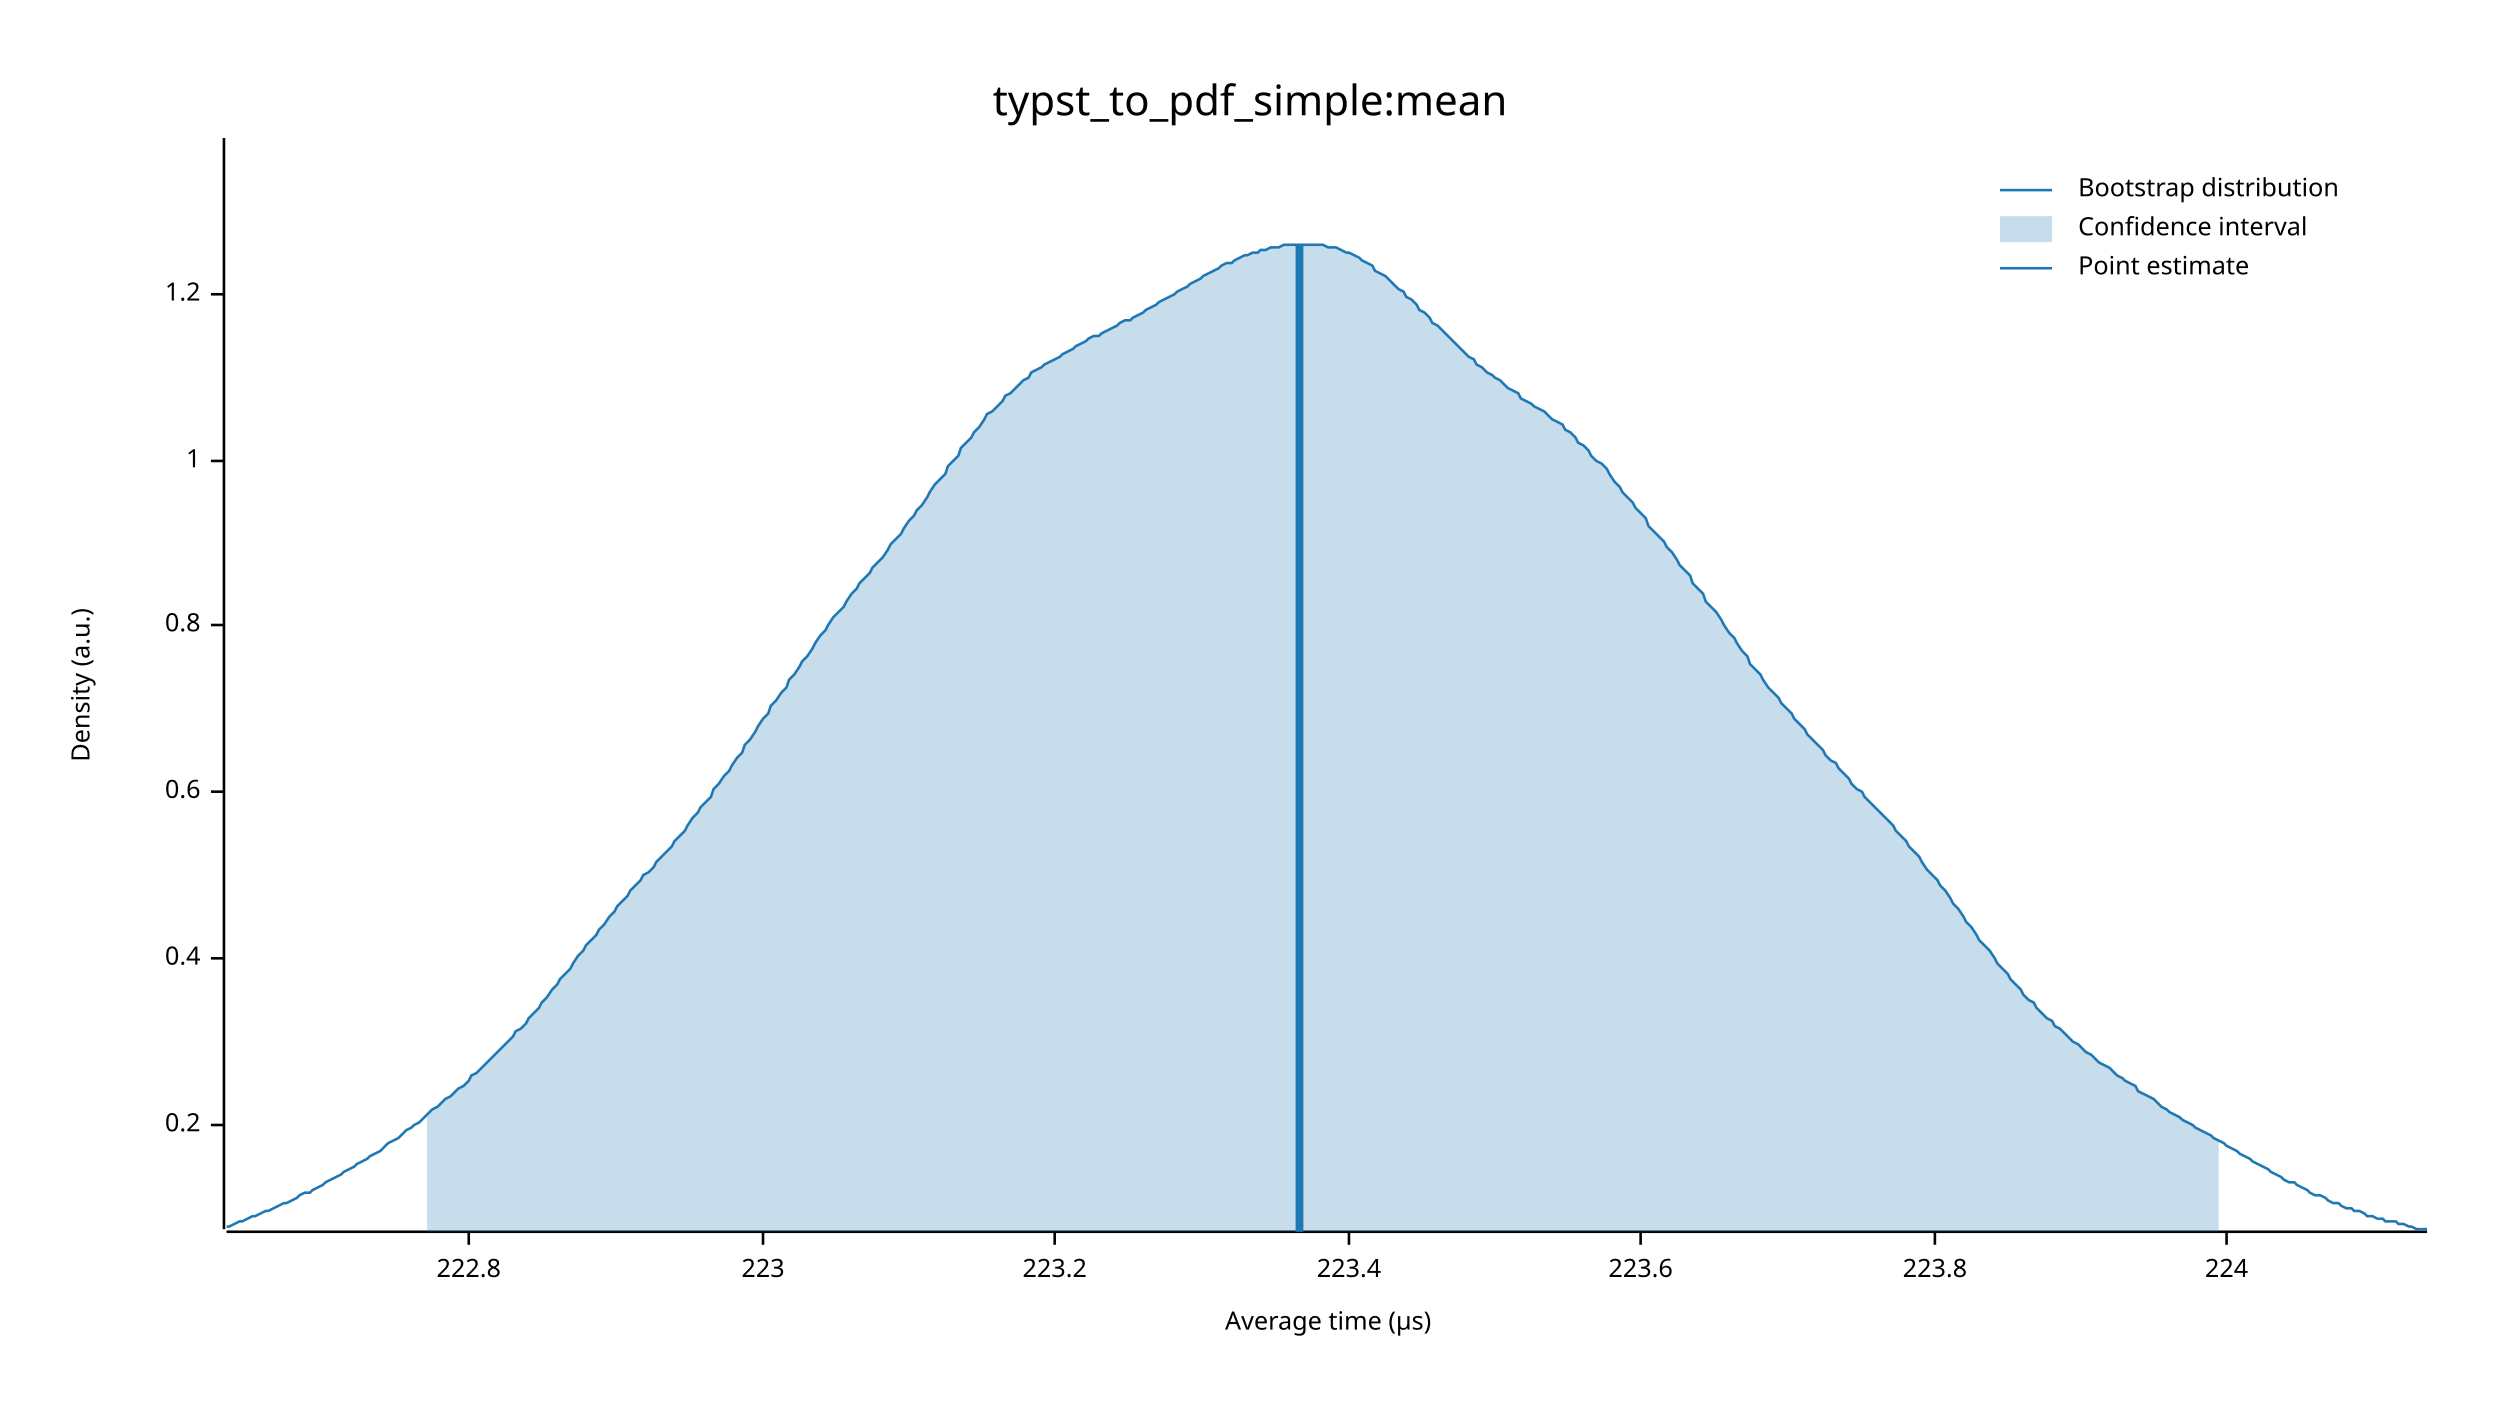
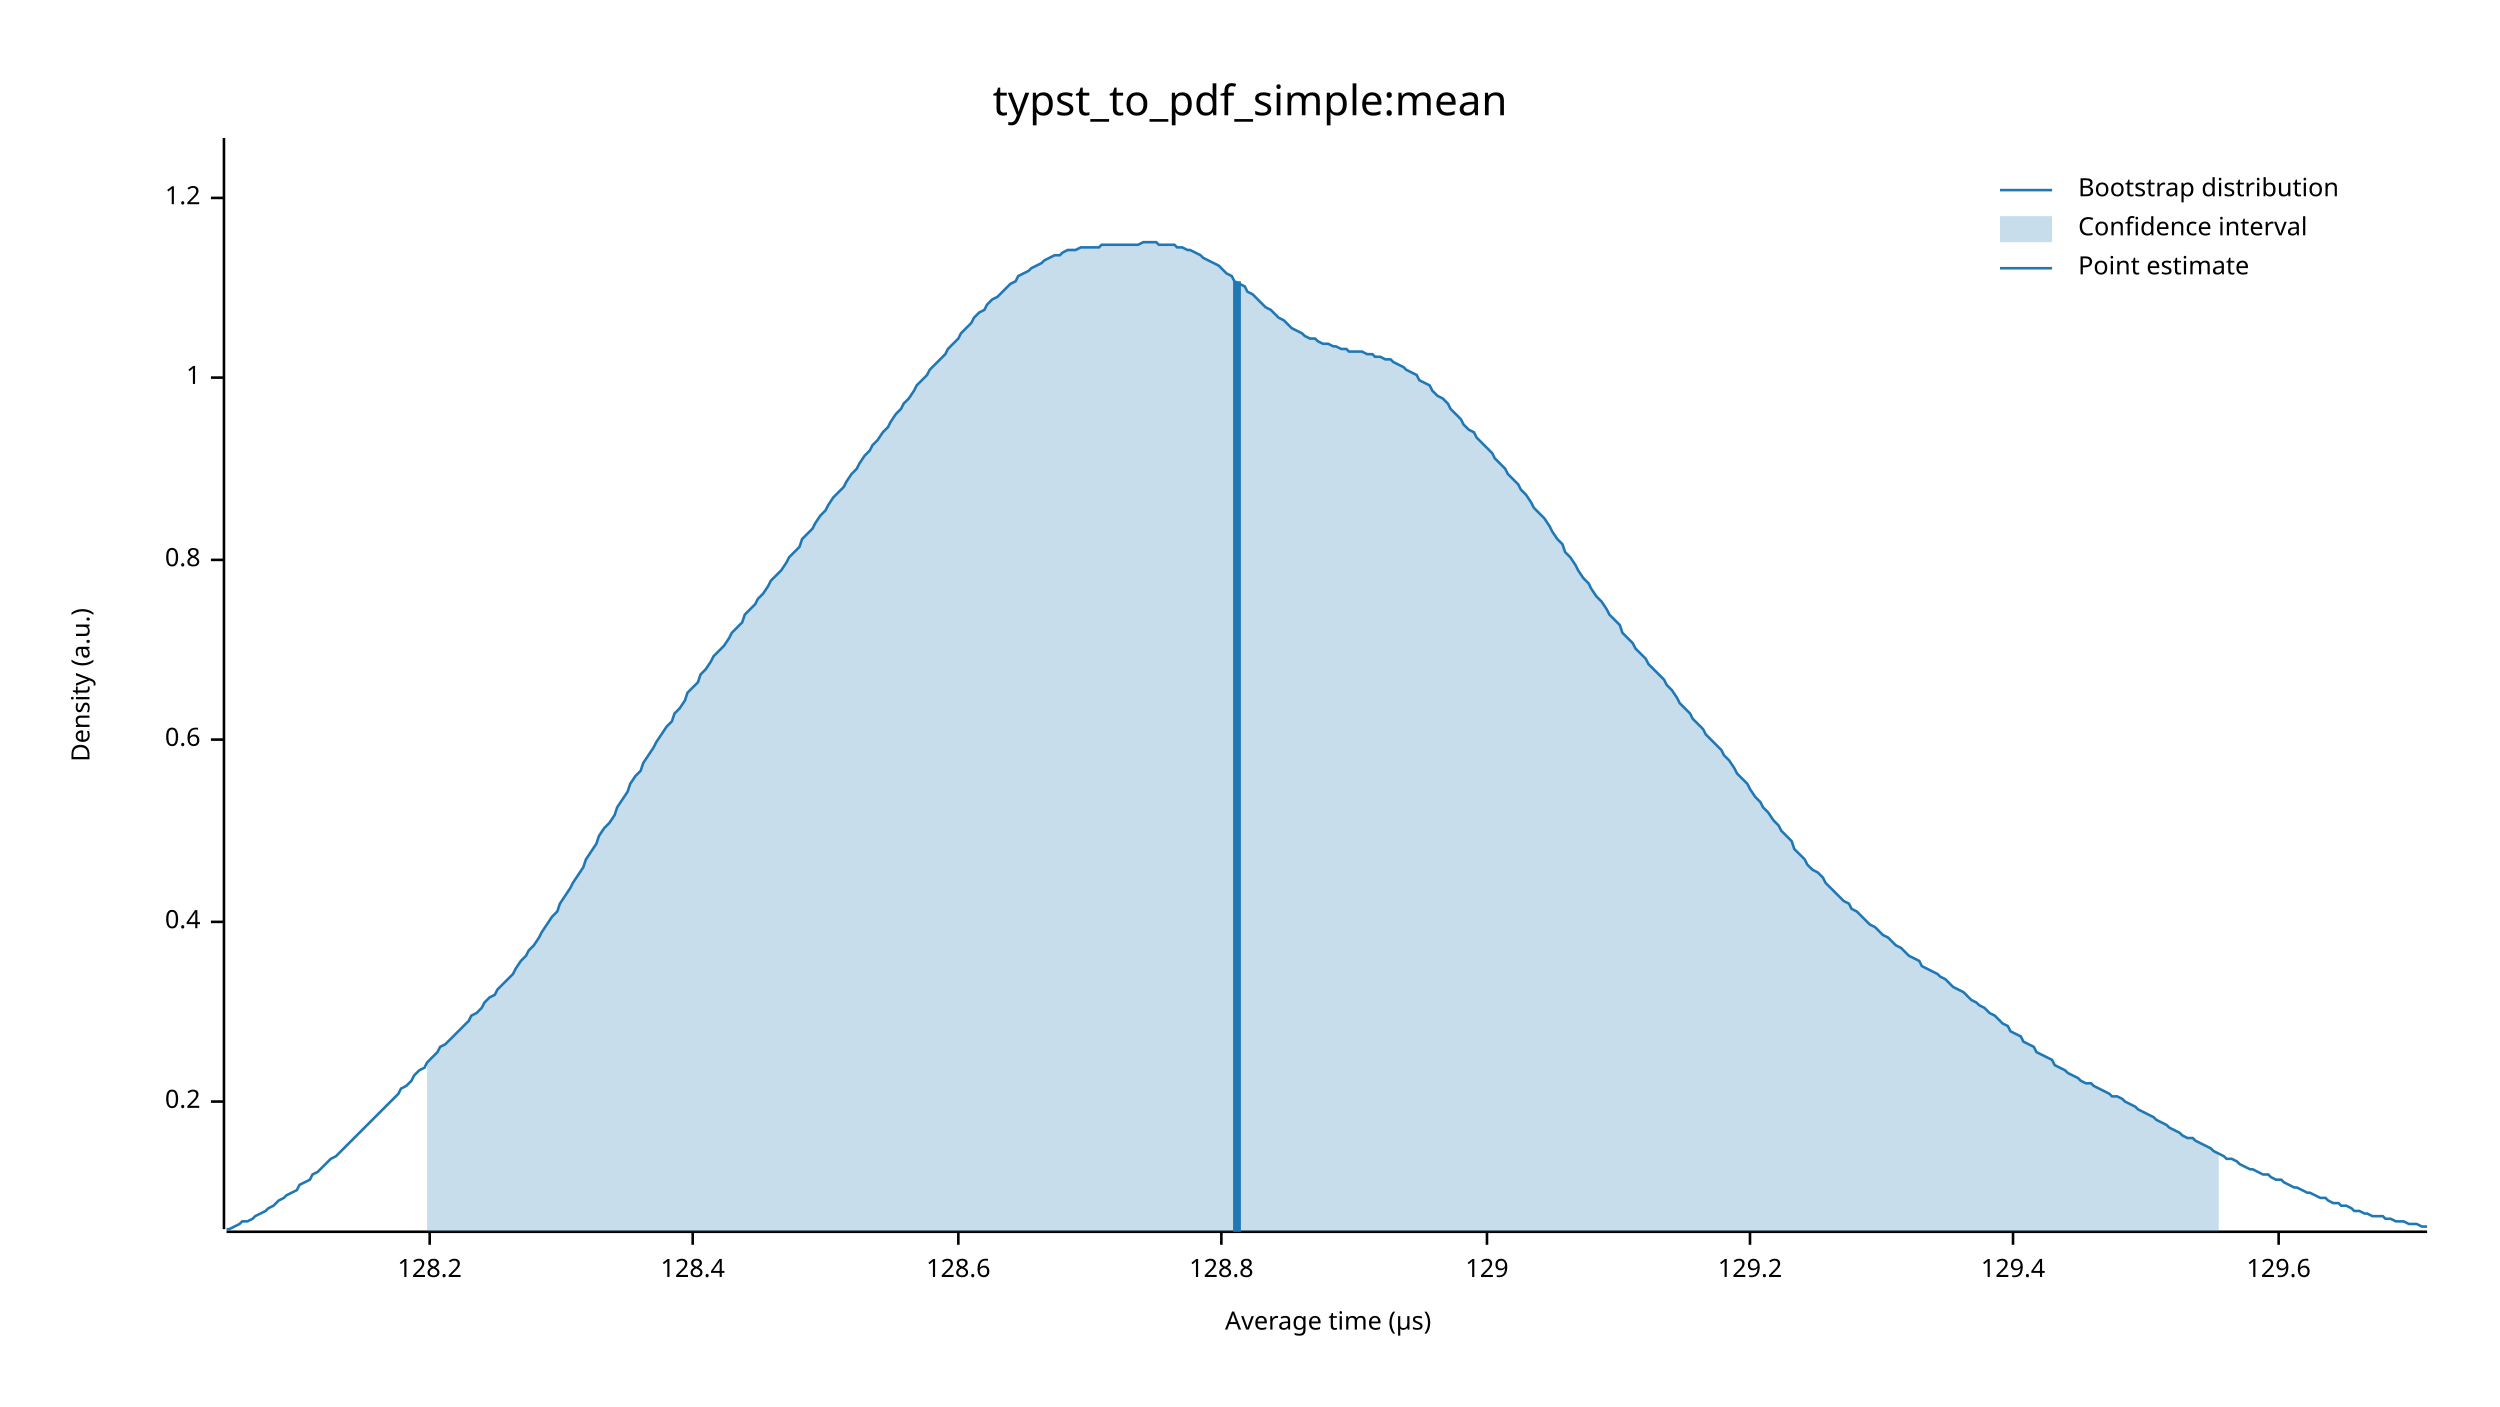
<svg xmlns="http://www.w3.org/2000/svg" width="960" height="540" viewBox="0 0 960 540">
  <text x="480" y="32" dy="0.76em" text-anchor="middle" font-family="sans-serif" font-size="16.129" opacity="1" fill="#000000">
typst_to_pdf_simple:mean
</text>
  <text x="27" y="263" dy="0.76em" text-anchor="middle" font-family="sans-serif" font-size="9.677" opacity="1" fill="#000000" transform="rotate(270, 27, 263)">
Density (a.u.)
</text>
  <text x="510" y="513" dy="-0.5ex" text-anchor="middle" font-family="sans-serif" font-size="9.677" opacity="1" fill="#000000">
Average time (µs)
</text>
  <polyline fill="none" opacity="1" stroke="#000000" stroke-width="1" points="86,53 86,472 " />
-   <text x="77" y="432" dy="0.5ex" text-anchor="end" font-family="sans-serif" font-size="9.677" opacity="1" fill="#000000">
+   <text x="77" y="423" dy="0.5ex" text-anchor="end" font-family="sans-serif" font-size="9.677" opacity="1" fill="#000000">
0.2
</text>
-   <polyline fill="none" opacity="1" stroke="#000000" stroke-width="1" points="81,432 86,432 " />
-   <text x="77" y="368" dy="0.5ex" text-anchor="end" font-family="sans-serif" font-size="9.677" opacity="1" fill="#000000">
+   <polyline fill="none" opacity="1" stroke="#000000" stroke-width="1" points="81,423 86,423 " />
+   <text x="77" y="354" dy="0.5ex" text-anchor="end" font-family="sans-serif" font-size="9.677" opacity="1" fill="#000000">
0.4
</text>
-   <polyline fill="none" opacity="1" stroke="#000000" stroke-width="1" points="81,368 86,368 " />
-   <text x="77" y="304" dy="0.5ex" text-anchor="end" font-family="sans-serif" font-size="9.677" opacity="1" fill="#000000">
+   <polyline fill="none" opacity="1" stroke="#000000" stroke-width="1" points="81,354 86,354 " />
+   <text x="77" y="284" dy="0.5ex" text-anchor="end" font-family="sans-serif" font-size="9.677" opacity="1" fill="#000000">
0.6
</text>
-   <polyline fill="none" opacity="1" stroke="#000000" stroke-width="1" points="81,304 86,304 " />
-   <text x="77" y="240" dy="0.5ex" text-anchor="end" font-family="sans-serif" font-size="9.677" opacity="1" fill="#000000">
+   <polyline fill="none" opacity="1" stroke="#000000" stroke-width="1" points="81,284 86,284 " />
+   <text x="77" y="215" dy="0.5ex" text-anchor="end" font-family="sans-serif" font-size="9.677" opacity="1" fill="#000000">
0.8
</text>
-   <polyline fill="none" opacity="1" stroke="#000000" stroke-width="1" points="81,240 86,240 " />
-   <text x="77" y="177" dy="0.5ex" text-anchor="end" font-family="sans-serif" font-size="9.677" opacity="1" fill="#000000">
+   <polyline fill="none" opacity="1" stroke="#000000" stroke-width="1" points="81,215 86,215 " />
+   <text x="77" y="145" dy="0.5ex" text-anchor="end" font-family="sans-serif" font-size="9.677" opacity="1" fill="#000000">
1
</text>
-   <polyline fill="none" opacity="1" stroke="#000000" stroke-width="1" points="81,177 86,177 " />
-   <text x="77" y="113" dy="0.5ex" text-anchor="end" font-family="sans-serif" font-size="9.677" opacity="1" fill="#000000">
+   <polyline fill="none" opacity="1" stroke="#000000" stroke-width="1" points="81,145 86,145 " />
+   <text x="77" y="76" dy="0.5ex" text-anchor="end" font-family="sans-serif" font-size="9.677" opacity="1" fill="#000000">
1.2
</text>
-   <polyline fill="none" opacity="1" stroke="#000000" stroke-width="1" points="81,113 86,113 " />
+   <polyline fill="none" opacity="1" stroke="#000000" stroke-width="1" points="81,76 86,76 " />
  <polyline fill="none" opacity="1" stroke="#000000" stroke-width="1" points="87,473 932,473 " />
-   <text x="180" y="483" dy="0.76em" text-anchor="middle" font-family="sans-serif" font-size="9.677" opacity="1" fill="#000000">
- 222.8
+   <text x="165" y="483" dy="0.76em" text-anchor="middle" font-family="sans-serif" font-size="9.677" opacity="1" fill="#000000">
+ 128.2
</text>
-   <polyline fill="none" opacity="1" stroke="#000000" stroke-width="1" points="180,473 180,478 " />
-   <text x="293" y="483" dy="0.76em" text-anchor="middle" font-family="sans-serif" font-size="9.677" opacity="1" fill="#000000">
- 223
+   <polyline fill="none" opacity="1" stroke="#000000" stroke-width="1" points="165,473 165,478 " />
+   <text x="266" y="483" dy="0.76em" text-anchor="middle" font-family="sans-serif" font-size="9.677" opacity="1" fill="#000000">
+ 128.4
</text>
-   <polyline fill="none" opacity="1" stroke="#000000" stroke-width="1" points="293,473 293,478 " />
-   <text x="405" y="483" dy="0.76em" text-anchor="middle" font-family="sans-serif" font-size="9.677" opacity="1" fill="#000000">
- 223.2
+   <polyline fill="none" opacity="1" stroke="#000000" stroke-width="1" points="266,473 266,478 " />
+   <text x="368" y="483" dy="0.76em" text-anchor="middle" font-family="sans-serif" font-size="9.677" opacity="1" fill="#000000">
+ 128.6
</text>
-   <polyline fill="none" opacity="1" stroke="#000000" stroke-width="1" points="405,473 405,478 " />
-   <text x="518" y="483" dy="0.76em" text-anchor="middle" font-family="sans-serif" font-size="9.677" opacity="1" fill="#000000">
- 223.4
+   <polyline fill="none" opacity="1" stroke="#000000" stroke-width="1" points="368,473 368,478 " />
+   <text x="469" y="483" dy="0.76em" text-anchor="middle" font-family="sans-serif" font-size="9.677" opacity="1" fill="#000000">
+ 128.8
</text>
-   <polyline fill="none" opacity="1" stroke="#000000" stroke-width="1" points="518,473 518,478 " />
-   <text x="630" y="483" dy="0.76em" text-anchor="middle" font-family="sans-serif" font-size="9.677" opacity="1" fill="#000000">
- 223.6
+   <polyline fill="none" opacity="1" stroke="#000000" stroke-width="1" points="469,473 469,478 " />
+   <text x="571" y="483" dy="0.76em" text-anchor="middle" font-family="sans-serif" font-size="9.677" opacity="1" fill="#000000">
+ 129
</text>
-   <polyline fill="none" opacity="1" stroke="#000000" stroke-width="1" points="630,473 630,478 " />
-   <text x="743" y="483" dy="0.76em" text-anchor="middle" font-family="sans-serif" font-size="9.677" opacity="1" fill="#000000">
- 223.8
+   <polyline fill="none" opacity="1" stroke="#000000" stroke-width="1" points="571,473 571,478 " />
+   <text x="672" y="483" dy="0.76em" text-anchor="middle" font-family="sans-serif" font-size="9.677" opacity="1" fill="#000000">
+ 129.2
</text>
-   <polyline fill="none" opacity="1" stroke="#000000" stroke-width="1" points="743,473 743,478 " />
-   <text x="855" y="483" dy="0.76em" text-anchor="middle" font-family="sans-serif" font-size="9.677" opacity="1" fill="#000000">
- 224
+   <polyline fill="none" opacity="1" stroke="#000000" stroke-width="1" points="672,473 672,478 " />
+   <text x="773" y="483" dy="0.76em" text-anchor="middle" font-family="sans-serif" font-size="9.677" opacity="1" fill="#000000">
+ 129.4
</text>
-   <polyline fill="none" opacity="1" stroke="#000000" stroke-width="1" points="855,473 855,478 " />
-   <polyline fill="none" opacity="1" stroke="#1F78B4" stroke-width="1" points="87,471 88,471 90,470 92,469 93,469 95,468 97,467 98,467 100,466 102,465 103,465 105,464 107,463 109,462 110,462 112,461 114,460 115,459 117,458 119,458 120,457 122,456 124,455 125,454 127,453 129,452 131,451 132,450 134,449 136,448 137,447 139,446 141,445 142,444 144,443 146,442 147,441 149,439 151,438 153,437 154,436 156,434 158,433 159,432 161,431 163,429 164,428 166,426 168,425 169,424 171,422 173,421 175,419 176,418 178,417 180,415 181,413 183,412 185,410 186,409 188,407 190,405 191,404 193,402 195,400 197,398 198,396 200,395 202,393 203,391 205,389 207,387 208,385 210,383 212,380 214,378 215,376 217,374 219,372 220,370 222,367 224,365 225,363 227,361 229,359 230,357 232,355 234,352 236,350 237,348 239,346 241,344 242,342 244,340 246,338 247,336 249,335 251,333 252,331 254,329 256,327 258,325 259,323 261,321 263,319 264,317 266,314 268,312 269,310 271,308 273,306 274,303 276,301 278,298 280,296 281,294 283,291 285,289 286,286 288,284 290,281 291,279 293,276 295,274 296,271 298,269 300,266 302,264 303,261 305,259 307,256 308,254 310,252 312,249 313,247 315,244 317,242 318,240 320,237 322,235 324,233 325,231 327,228 329,226 330,224 332,222 334,220 335,218 337,216 339,214 341,211 342,209 344,207 346,205 347,203 349,200 351,198 352,196 354,194 356,191 357,189 359,186 361,184 363,182 364,179 366,177 368,175 369,172 371,170 373,168 374,166 376,164 378,161 379,159 381,158 383,156 385,154 386,152 388,151 390,149 391,148 393,146 395,145 396,143 398,142 400,141 401,140 403,139 405,138 407,137 408,136 410,135 412,134 413,133 415,132 417,131 418,130 420,129 422,129 423,128 425,127 427,126 429,125 430,124 432,123 434,123 435,122 437,121 439,120 440,119 442,118 444,117 445,116 447,115 449,114 451,113 452,112 454,111 456,110 457,109 459,108 461,107 462,106 464,105 466,104 468,103 469,102 471,101 473,101 474,100 476,99 478,98 479,98 481,97 483,97 484,96 486,96 488,95 490,95 491,95 493,94 495,94 496,94 498,94 500,94 501,94 503,94 505,94 506,94 508,94 510,95 512,95 513,95 515,96 517,97 518,97 520,98 522,99 523,100 525,101 527,102 528,104 530,105 532,106 534,108 535,109 537,111 539,112 540,114 542,115 544,117 545,119 547,120 549,122 550,124 552,125 554,127 556,129 557,130 559,132 561,134 562,135 564,137 566,138 567,140 569,141 571,143 573,144 574,145 576,146 578,148 579,149 581,150 583,151 584,153 586,154 588,155 589,156 591,157 593,158 595,160 596,161 598,162 600,163 601,165 603,166 605,168 606,170 608,171 610,173 611,175 613,177 615,178 617,180 618,182 620,185 622,187 623,189 625,191 627,193 628,195 630,197 632,199 633,202 635,204 637,206 639,208 640,210 642,212 644,215 645,217 647,219 649,221 650,224 652,226 654,228 655,231 657,233 659,235 661,238 662,240 664,243 666,245 667,247 669,250 671,252 672,255 674,257 676,259 677,261 679,264 681,266 683,268 684,270 686,272 688,274 689,276 691,278 693,280 694,282 696,284 698,286 700,288 701,290 703,292 705,293 706,295 708,297 710,299 711,301 713,303 715,304 716,306 718,308 720,310 722,312 723,313 725,315 727,317 728,319 730,321 732,323 733,325 735,327 737,329 738,331 740,334 742,336 744,338 745,340 747,342 749,345 750,347 752,349 754,352 755,354 757,356 759,359 760,361 762,363 764,365 766,368 767,370 769,372 771,374 772,376 774,378 776,380 777,382 779,384 781,385 782,387 784,389 786,391 788,392 789,394 791,395 793,397 794,398 796,400 798,401 799,402 801,404 803,405 804,406 806,408 808,409 810,410 811,411 813,413 815,414 816,415 818,416 820,417 821,419 823,420 825,421 827,422 828,423 830,425 832,426 833,427 835,428 837,429 838,430 840,431 842,432 843,433 845,434 847,435 849,436 850,437 852,438 854,439 855,440 857,441 859,442 860,443 862,444 864,445 865,446 867,447 869,448 871,449 872,450 874,451 876,452 877,453 879,454 881,454 882,455 884,456 886,457 887,458 889,459 891,459 893,460 894,461 896,462 898,462 899,463 901,464 903,464 904,465 906,465 908,466 909,467 911,467 913,468 915,468 916,469 918,469 920,469 921,470 923,470 925,471 926,471 928,472 930,472 932,472 " />
-   <polygon opacity="0.25" fill="#1F78B4" points="164,428 166,426 168,425 169,424 171,422 173,421 175,419 176,418 178,417 180,415 181,413 183,412 185,410 186,409 188,407 190,405 191,404 193,402 195,400 197,398 198,396 200,395 202,393 203,391 205,389 207,387 208,385 210,383 212,380 214,378 215,376 217,374 219,372 220,370 222,367 224,365 225,363 227,361 229,359 230,357 232,355 234,352 236,350 237,348 239,346 241,344 242,342 244,340 246,338 247,336 249,335 251,333 252,331 254,329 256,327 258,325 259,323 261,321 263,319 264,317 266,314 268,312 269,310 271,308 273,306 274,303 276,301 278,298 280,296 281,294 283,291 285,289 286,286 288,284 290,281 291,279 293,276 295,274 296,271 298,269 300,266 302,264 303,261 305,259 307,256 308,254 310,252 312,249 313,247 315,244 317,242 318,240 320,237 322,235 324,233 325,231 327,228 329,226 330,224 332,222 334,220 335,218 337,216 339,214 341,211 342,209 344,207 346,205 347,203 349,200 351,198 352,196 354,194 356,191 357,189 359,186 361,184 363,182 364,179 366,177 368,175 369,172 371,170 373,168 374,166 376,164 378,161 379,159 381,158 383,156 385,154 386,152 388,151 390,149 391,148 393,146 395,145 396,143 398,142 400,141 401,140 403,139 405,138 407,137 408,136 410,135 412,134 413,133 415,132 417,131 418,130 420,129 422,129 423,128 425,127 427,126 429,125 430,124 432,123 434,123 435,122 437,121 439,120 440,119 442,118 444,117 445,116 447,115 449,114 451,113 452,112 454,111 456,110 457,109 459,108 461,107 462,106 464,105 466,104 468,103 469,102 471,101 473,101 474,100 476,99 478,98 479,98 481,97 483,97 484,96 486,96 488,95 490,95 491,95 493,94 495,94 496,94 498,94 500,94 501,94 503,94 505,94 506,94 508,94 510,95 512,95 513,95 515,96 517,97 518,97 520,98 522,99 523,100 525,101 527,102 528,104 530,105 532,106 534,108 535,109 537,111 539,112 540,114 542,115 544,117 545,119 547,120 549,122 550,124 552,125 554,127 556,129 557,130 559,132 561,134 562,135 564,137 566,138 567,140 569,141 571,143 573,144 574,145 576,146 578,148 579,149 581,150 583,151 584,153 586,154 588,155 589,156 591,157 593,158 595,160 596,161 598,162 600,163 601,165 603,166 605,168 606,170 608,171 610,173 611,175 613,177 615,178 617,180 618,182 620,185 622,187 623,189 625,191 627,193 628,195 630,197 632,199 633,202 635,204 637,206 639,208 640,210 642,212 644,215 645,217 647,219 649,221 650,224 652,226 654,228 655,231 657,233 659,235 661,238 662,240 664,243 666,245 667,247 669,250 671,252 672,255 674,257 676,259 677,261 679,264 681,266 683,268 684,270 686,272 688,274 689,276 691,278 693,280 694,282 696,284 698,286 700,288 701,290 703,292 705,293 706,295 708,297 710,299 711,301 713,303 715,304 716,306 718,308 720,310 722,312 723,313 725,315 727,317 728,319 730,321 732,323 733,325 735,327 737,329 738,331 740,334 742,336 744,338 745,340 747,342 749,345 750,347 752,349 754,352 755,354 757,356 759,359 760,361 762,363 764,365 766,368 767,370 769,372 771,374 772,376 774,378 776,380 777,382 779,384 781,385 782,387 784,389 786,391 788,392 789,394 791,395 793,397 794,398 796,400 798,401 799,402 801,404 803,405 804,406 806,408 808,409 810,410 811,411 813,413 815,414 816,415 818,416 820,417 821,419 823,420 825,421 827,422 828,423 830,425 832,426 833,427 835,428 837,429 838,430 840,431 842,432 843,433 845,434 847,435 849,436 850,437 852,438 852,473 164,473 " />
-   <polyline fill="none" opacity="1" stroke="#1F78B4" stroke-width="3" points="499,473 499,94 " />
+   <polyline fill="none" opacity="1" stroke="#000000" stroke-width="1" points="773,473 773,478 " />
+   <text x="875" y="483" dy="0.76em" text-anchor="middle" font-family="sans-serif" font-size="9.677" opacity="1" fill="#000000">
+ 129.6
+ </text>
+   <polyline fill="none" opacity="1" stroke="#000000" stroke-width="1" points="875,473 875,478 " />
+   <polyline fill="none" opacity="1" stroke="#1F78B4" stroke-width="1" points="87,472 88,472 90,471 92,470 93,469 95,469 97,468 98,467 100,466 102,465 103,464 105,463 107,461 109,460 110,459 112,458 114,457 115,455 117,454 119,453 120,451 122,450 124,448 125,447 127,445 129,444 131,442 132,441 134,439 136,437 137,436 139,434 141,432 142,431 144,429 146,427 147,426 149,424 151,422 153,420 154,418 156,417 158,415 159,413 161,411 163,410 164,408 166,406 168,404 169,402 171,401 173,399 175,397 176,396 178,394 180,392 181,390 183,389 185,387 186,385 188,383 190,382 191,380 193,378 195,376 197,374 198,372 200,369 202,367 203,365 205,363 207,360 208,358 210,355 212,352 214,350 215,347 217,344 219,341 220,339 222,336 224,333 225,330 227,327 229,324 230,321 232,318 234,316 236,313 237,310 239,307 241,304 242,301 244,298 246,296 247,293 249,290 251,287 252,285 254,282 256,279 258,277 259,274 261,272 263,269 264,266 266,264 268,262 269,259 271,257 273,254 274,252 276,250 278,248 280,245 281,243 283,241 285,239 286,236 288,234 290,232 291,230 293,228 295,225 296,223 298,221 300,219 302,216 303,214 305,212 307,210 308,207 310,205 312,203 313,201 315,198 317,196 318,194 320,191 322,189 324,187 325,185 327,182 329,180 330,178 332,175 334,173 335,171 337,169 339,166 341,164 342,162 344,159 346,157 347,155 349,153 351,150 352,148 354,146 356,144 357,142 359,140 361,138 363,136 364,134 366,132 368,130 369,128 371,126 373,124 374,122 376,120 378,119 379,117 381,115 383,114 385,112 386,111 388,109 390,108 391,106 393,105 395,104 396,103 398,102 400,101 401,100 403,99 405,98 407,98 408,97 410,96 412,96 413,96 415,95 417,95 418,95 420,95 422,95 423,94 425,94 427,94 429,94 430,94 432,94 434,94 435,94 437,94 439,93 440,93 442,93 444,93 445,94 447,94 449,94 451,94 452,95 454,95 456,96 457,96 459,97 461,98 462,99 464,100 466,101 468,102 469,103 471,105 473,106 474,108 476,109 478,110 479,112 481,113 483,115 484,116 486,118 488,119 490,121 491,122 493,123 495,125 496,126 498,127 500,128 501,129 503,130 505,130 506,131 508,132 510,132 512,133 513,133 515,134 517,134 518,135 520,135 522,135 523,135 525,136 527,136 528,137 530,137 532,138 534,138 535,139 537,140 539,141 540,142 542,143 544,144 545,146 547,147 549,148 550,150 552,152 554,153 556,155 557,157 559,159 561,161 562,163 564,165 566,166 567,168 569,170 571,172 573,174 574,176 576,178 578,180 579,182 581,184 583,186 584,188 586,190 588,193 589,195 591,197 593,199 595,202 596,204 598,207 600,209 601,212 603,214 605,217 606,219 608,222 610,224 611,226 613,229 615,231 617,234 618,236 620,238 622,240 623,243 625,245 627,247 628,249 630,251 632,253 633,255 635,257 637,259 639,261 640,263 642,265 644,268 645,270 647,272 649,274 650,276 652,278 654,280 655,282 657,284 659,286 661,288 662,290 664,292 666,295 667,297 669,299 671,301 672,303 674,306 676,308 677,310 679,312 681,315 683,317 684,319 686,321 688,323 689,326 691,328 693,330 694,332 696,334 698,335 700,337 701,339 703,341 705,343 706,344 708,346 710,347 711,349 713,350 715,352 716,353 718,355 720,356 722,358 723,359 725,360 727,362 728,363 730,364 732,366 733,367 735,368 737,369 738,371 740,372 742,373 744,374 745,375 747,376 749,378 750,379 752,380 754,381 755,382 757,384 759,385 760,386 762,387 764,389 766,390 767,391 769,393 771,394 772,396 774,397 776,398 777,400 779,401 781,402 782,404 784,405 786,406 788,407 789,409 791,410 793,411 794,412 796,413 798,414 799,415 801,416 803,416 804,417 806,418 808,419 810,420 811,421 813,421 815,422 816,423 818,424 820,425 821,426 823,427 825,428 827,429 828,430 830,431 832,432 833,433 835,434 837,435 838,436 840,437 842,437 843,438 845,439 847,440 849,441 850,442 852,443 854,444 855,445 857,445 859,446 860,447 862,448 864,449 865,449 867,450 869,451 871,451 872,452 874,453 876,453 877,454 879,455 881,456 882,456 884,457 886,458 887,458 889,459 891,460 893,460 894,461 896,462 898,462 899,463 901,463 903,464 904,465 906,465 908,466 909,466 911,467 913,467 915,467 916,468 918,468 920,469 921,469 923,469 925,470 926,470 928,470 930,471 932,471 " />
+   <polygon opacity="0.25" fill="#1F78B4" points="164,408 166,406 168,404 169,402 171,401 173,399 175,397 176,396 178,394 180,392 181,390 183,389 185,387 186,385 188,383 190,382 191,380 193,378 195,376 197,374 198,372 200,369 202,367 203,365 205,363 207,360 208,358 210,355 212,352 214,350 215,347 217,344 219,341 220,339 222,336 224,333 225,330 227,327 229,324 230,321 232,318 234,316 236,313 237,310 239,307 241,304 242,301 244,298 246,296 247,293 249,290 251,287 252,285 254,282 256,279 258,277 259,274 261,272 263,269 264,266 266,264 268,262 269,259 271,257 273,254 274,252 276,250 278,248 280,245 281,243 283,241 285,239 286,236 288,234 290,232 291,230 293,228 295,225 296,223 298,221 300,219 302,216 303,214 305,212 307,210 308,207 310,205 312,203 313,201 315,198 317,196 318,194 320,191 322,189 324,187 325,185 327,182 329,180 330,178 332,175 334,173 335,171 337,169 339,166 341,164 342,162 344,159 346,157 347,155 349,153 351,150 352,148 354,146 356,144 357,142 359,140 361,138 363,136 364,134 366,132 368,130 369,128 371,126 373,124 374,122 376,120 378,119 379,117 381,115 383,114 385,112 386,111 388,109 390,108 391,106 393,105 395,104 396,103 398,102 400,101 401,100 403,99 405,98 407,98 408,97 410,96 412,96 413,96 415,95 417,95 418,95 420,95 422,95 423,94 425,94 427,94 429,94 430,94 432,94 434,94 435,94 437,94 439,93 440,93 442,93 444,93 445,94 447,94 449,94 451,94 452,95 454,95 456,96 457,96 459,97 461,98 462,99 464,100 466,101 468,102 469,103 471,105 473,106 474,108 476,109 478,110 479,112 481,113 483,115 484,116 486,118 488,119 490,121 491,122 493,123 495,125 496,126 498,127 500,128 501,129 503,130 505,130 506,131 508,132 510,132 512,133 513,133 515,134 517,134 518,135 520,135 522,135 523,135 525,136 527,136 528,137 530,137 532,138 534,138 535,139 537,140 539,141 540,142 542,143 544,144 545,146 547,147 549,148 550,150 552,152 554,153 556,155 557,157 559,159 561,161 562,163 564,165 566,166 567,168 569,170 571,172 573,174 574,176 576,178 578,180 579,182 581,184 583,186 584,188 586,190 588,193 589,195 591,197 593,199 595,202 596,204 598,207 600,209 601,212 603,214 605,217 606,219 608,222 610,224 611,226 613,229 615,231 617,234 618,236 620,238 622,240 623,243 625,245 627,247 628,249 630,251 632,253 633,255 635,257 637,259 639,261 640,263 642,265 644,268 645,270 647,272 649,274 650,276 652,278 654,280 655,282 657,284 659,286 661,288 662,290 664,292 666,295 667,297 669,299 671,301 672,303 674,306 676,308 677,310 679,312 681,315 683,317 684,319 686,321 688,323 689,326 691,328 693,330 694,332 696,334 698,335 700,337 701,339 703,341 705,343 706,344 708,346 710,347 711,349 713,350 715,352 716,353 718,355 720,356 722,358 723,359 725,360 727,362 728,363 730,364 732,366 733,367 735,368 737,369 738,371 740,372 742,373 744,374 745,375 747,376 749,378 750,379 752,380 754,381 755,382 757,384 759,385 760,386 762,387 764,389 766,390 767,391 769,393 771,394 772,396 774,397 776,398 777,400 779,401 781,402 782,404 784,405 786,406 788,407 789,409 791,410 793,411 794,412 796,413 798,414 799,415 801,416 803,416 804,417 806,418 808,419 810,420 811,421 813,421 815,422 816,423 818,424 820,425 821,426 823,427 825,428 827,429 828,430 830,431 832,432 833,433 835,434 837,435 838,436 840,437 842,437 843,438 845,439 847,440 849,441 850,442 852,443 852,473 164,473 " />
+   <polyline fill="none" opacity="1" stroke="#1F78B4" stroke-width="3" points="475,473 475,108 " />
  <text x="798" y="68" dy="0.76em" text-anchor="start" font-family="sans-serif" font-size="9.677" opacity="1" fill="#000000">
Bootstrap distribution
</text>
  <text x="798" y="83" dy="0.76em" text-anchor="start" font-family="sans-serif" font-size="9.677" opacity="1" fill="#000000">
Confidence interval
</text>
  <text x="798" y="98" dy="0.76em" text-anchor="start" font-family="sans-serif" font-size="9.677" opacity="1" fill="#000000">
Point estimate
</text>
  <polyline fill="none" opacity="1" stroke="#1F78B4" stroke-width="1" points="768,73 788,73 " />
  <rect x="768" y="83" width="20" height="10" opacity="0.25" fill="#1F78B4" stroke="none" />
  <polyline fill="none" opacity="1" stroke="#1F78B4" stroke-width="1" points="768,103 788,103 " />
</svg>
